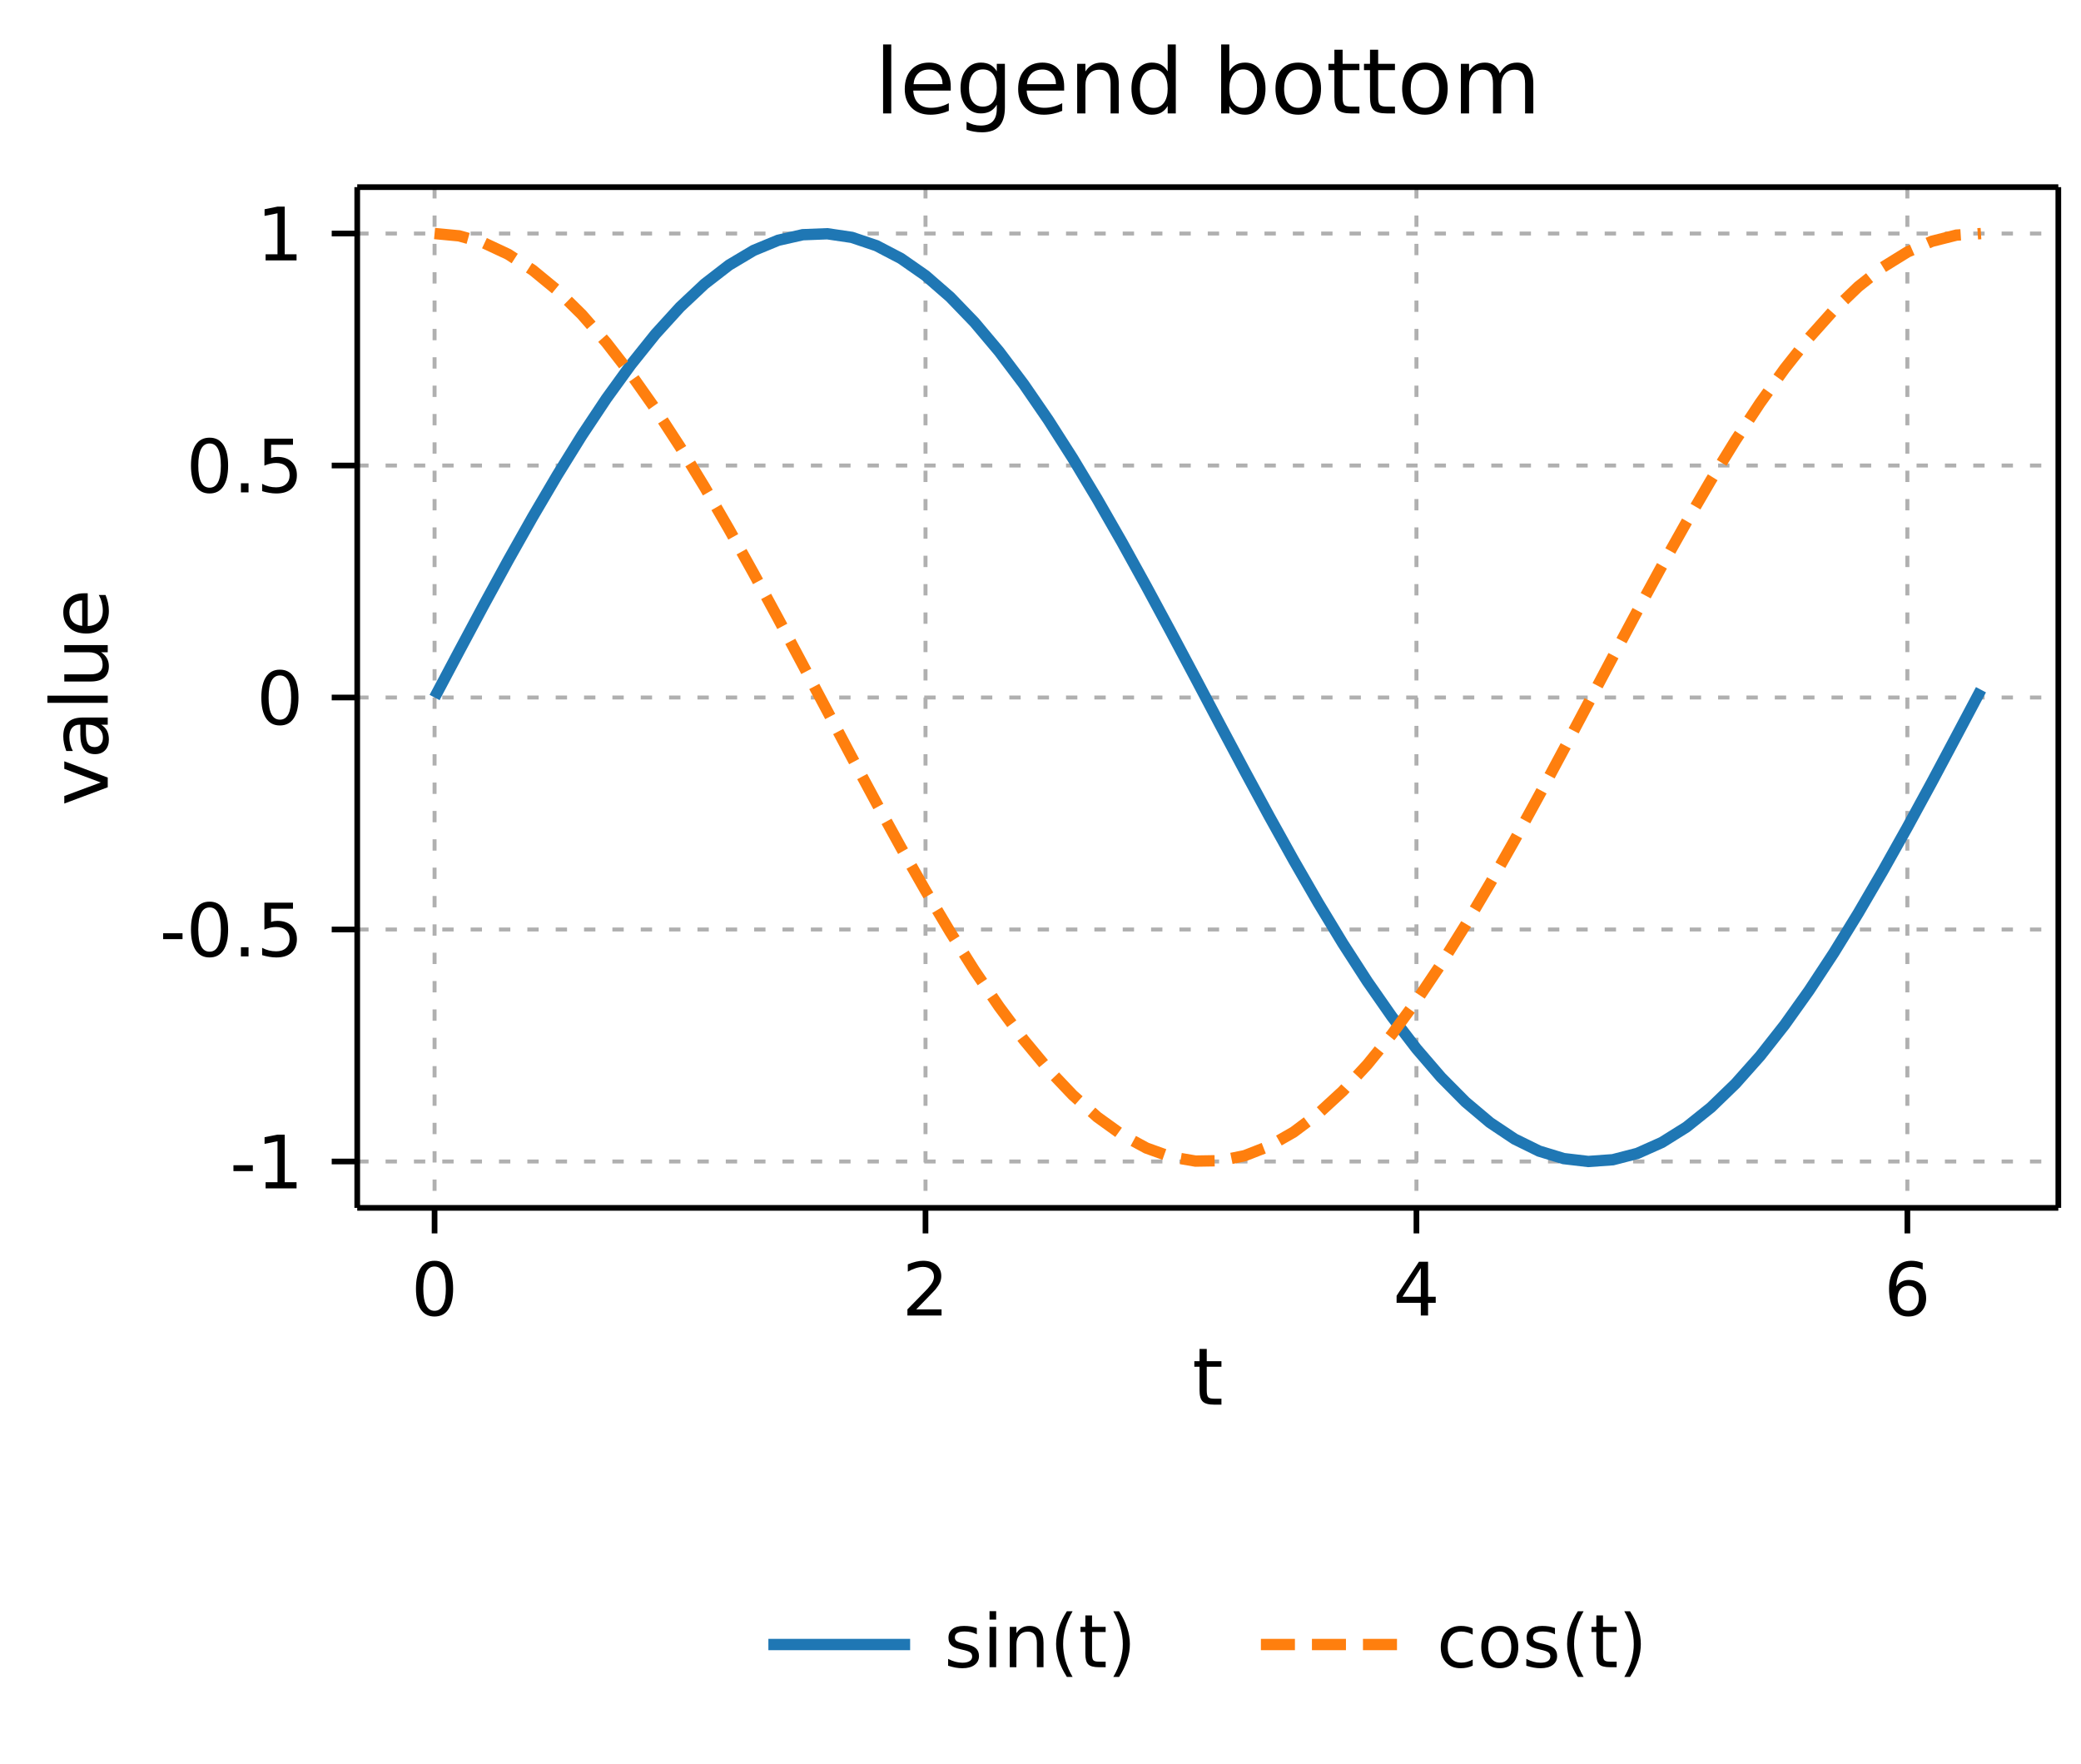
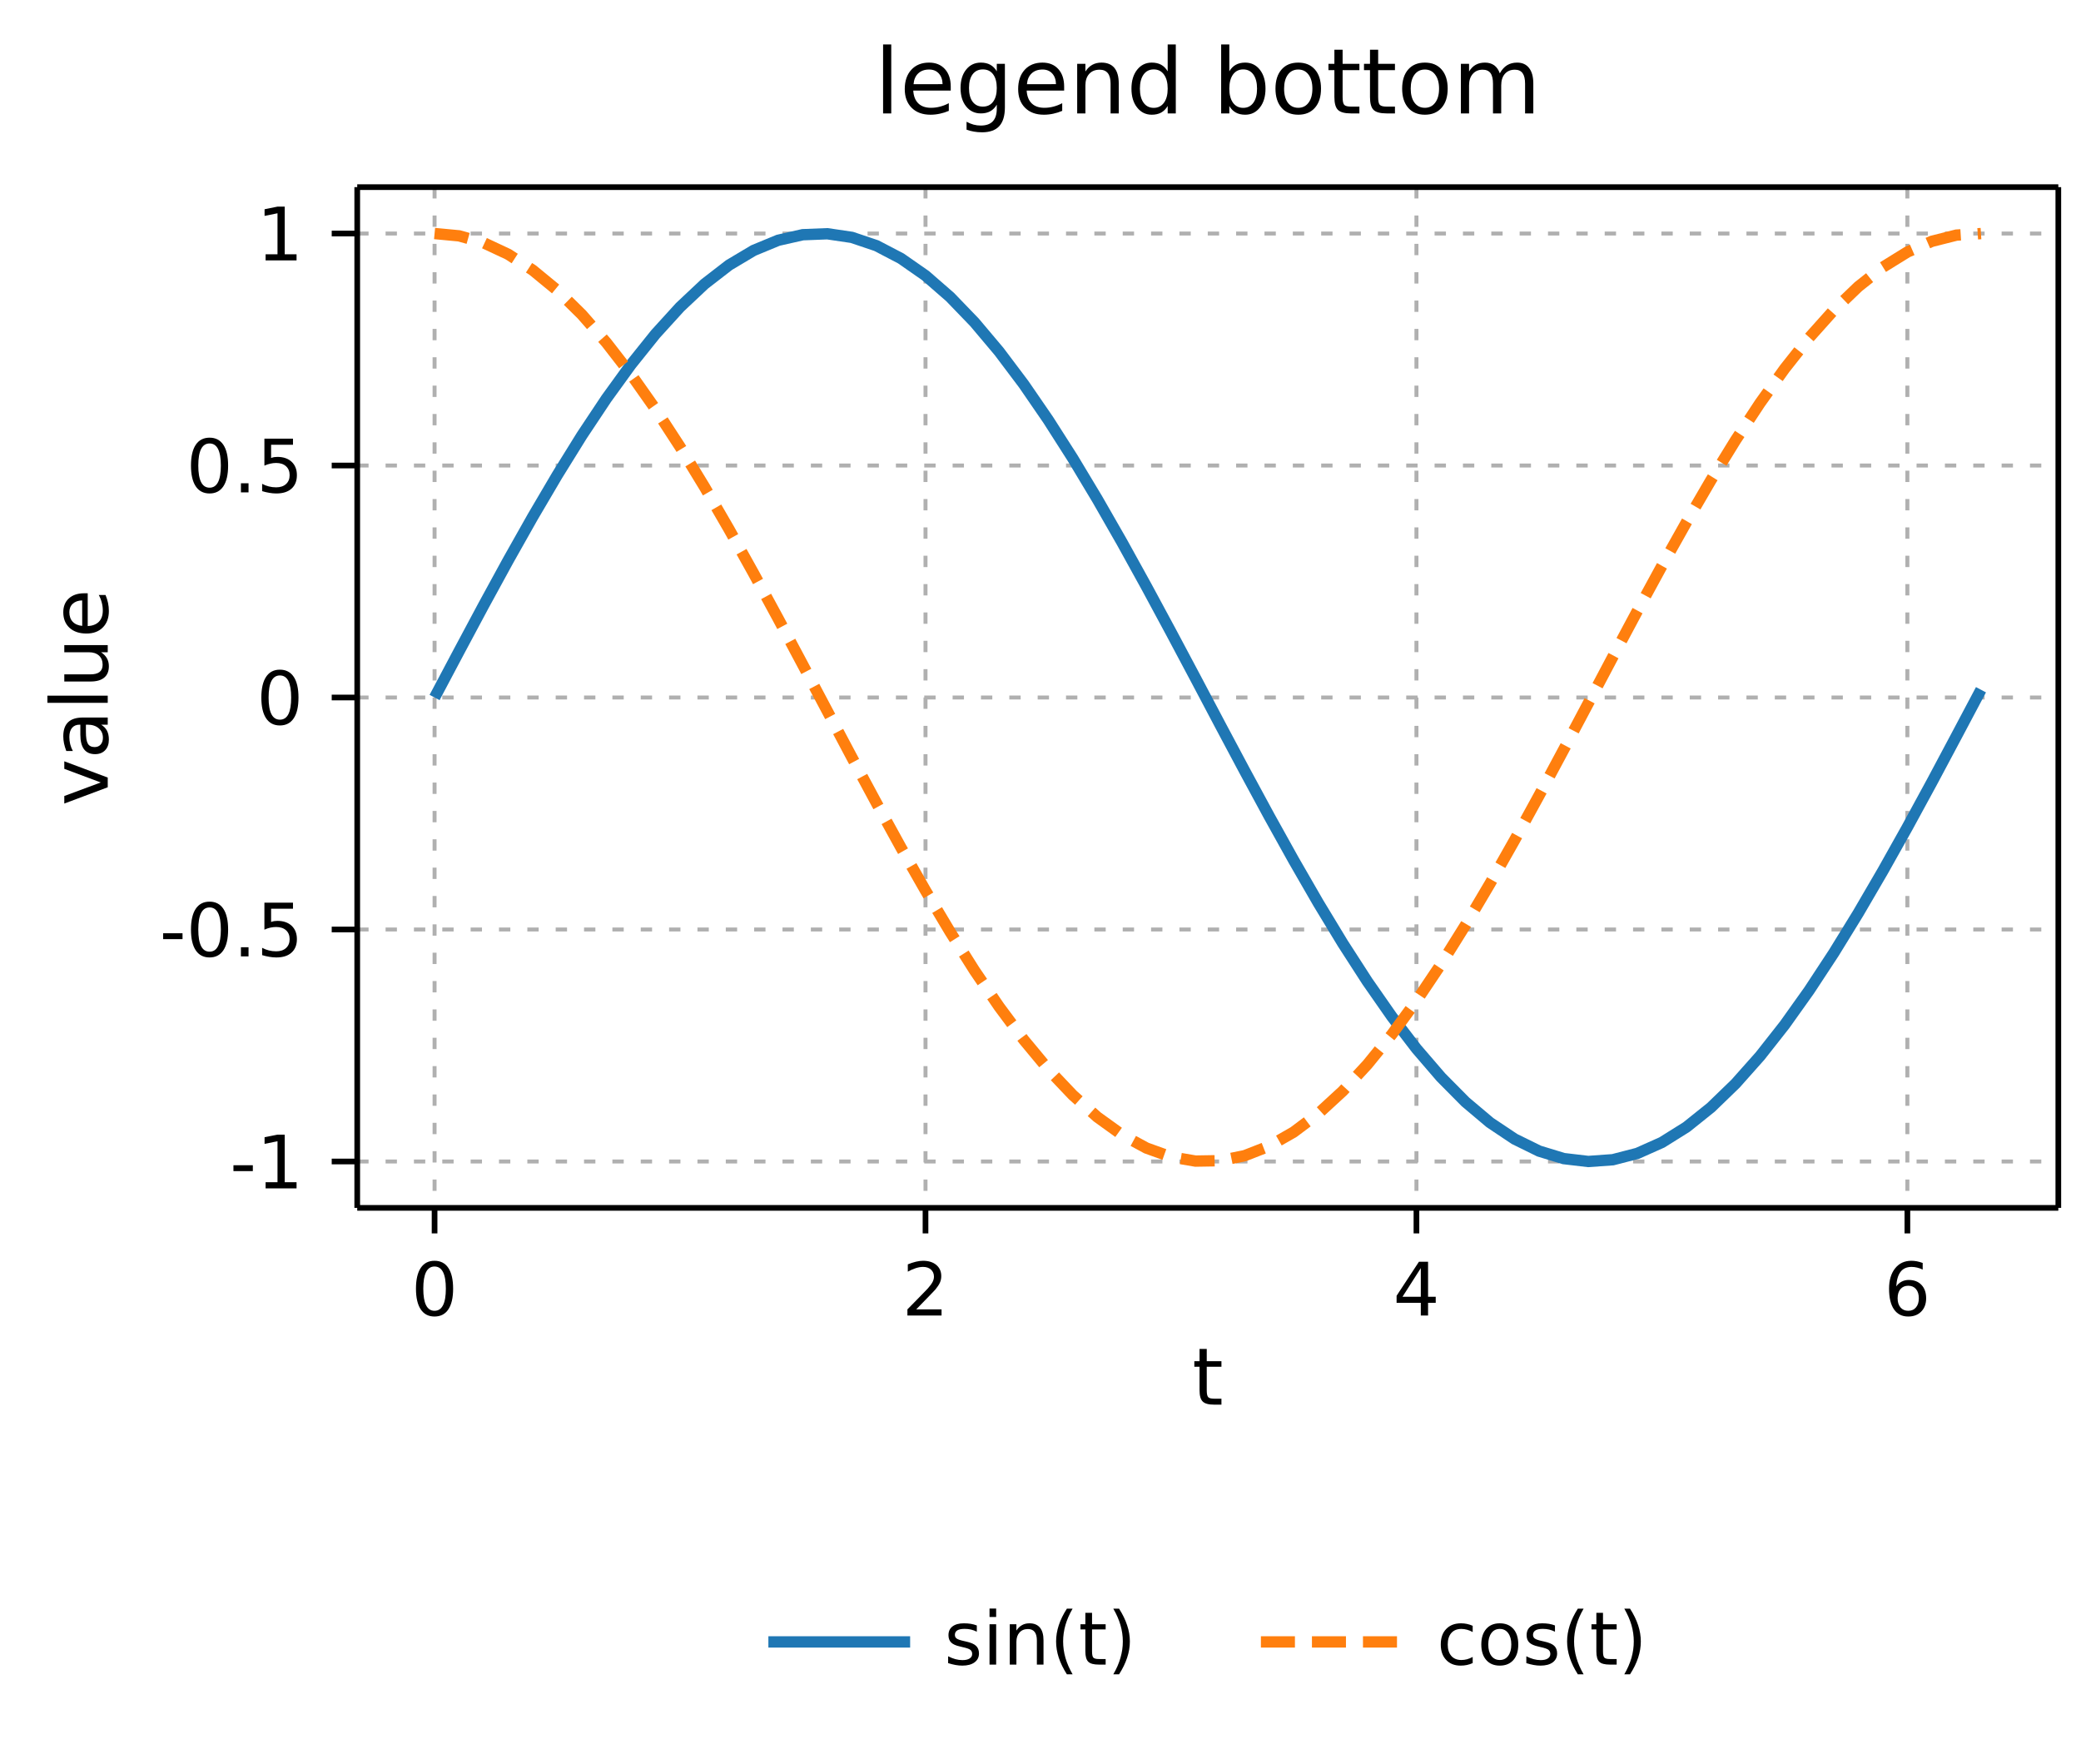
<svg xmlns="http://www.w3.org/2000/svg" width="367" height="311" viewBox="0 0 367 311" font-family="DejaVu Sans, Bitstream Vera Sans, Verdana, Arial, sans-serif" font-size="11" style="background:#fff" data-plotlet-version="0.5.1" data-plotlet-schema="2" data-plotlet-kind="figure">
  <g transform="translate(63,33)" data-plotlet-kind="panel" data-plotlet-title="legend bottom" data-plotlet-xlabel="t" data-plotlet-ylabel="value" data-plotlet-xscale="linear" data-plotlet-yscale="linear" data-plotlet-xlim="-0.315,6.615" data-plotlet-ylim="-1.09991942,1.099996163" data-plotlet-panel-bbox="4,4,359,303" data-plotlet-data-area="59,29,300,180">
    <line x1="13.64" x2="13.64" y1="0.00" y2="180.00" stroke="#b0b0b0" stroke-width="0.70" stroke-dasharray="2,3" />
    <line x1="100.22" x2="100.22" y1="0.00" y2="180.00" stroke="#b0b0b0" stroke-width="0.70" stroke-dasharray="2,3" />
    <line x1="186.80" x2="186.80" y1="0.00" y2="180.00" stroke="#b0b0b0" stroke-width="0.70" stroke-dasharray="2,3" />
    <line x1="273.38" x2="273.38" y1="0.00" y2="180.00" stroke="#b0b0b0" stroke-width="0.70" stroke-dasharray="2,3" />
    <line x1="0.00" x2="300.00" y1="171.82" y2="171.82" stroke="#b0b0b0" stroke-width="0.70" stroke-dasharray="2,3" />
    <line x1="0.00" x2="300.00" y1="130.91" y2="130.91" stroke="#b0b0b0" stroke-width="0.70" stroke-dasharray="2,3" />
    <line x1="0.00" x2="300.00" y1="90.00" y2="90.00" stroke="#b0b0b0" stroke-width="0.70" stroke-dasharray="2,3" />
    <line x1="0.00" x2="300.00" y1="49.09" y2="49.09" stroke="#b0b0b0" stroke-width="0.70" stroke-dasharray="2,3" />
    <line x1="0.00" x2="300.00" y1="8.18" y2="8.18" stroke="#b0b0b0" stroke-width="0.70" stroke-dasharray="2,3" />
    <svg x="0" y="0" width="300" height="180" overflow="hidden">
      <g class="plotlet-artist" data-plotlet-type="line" data-plotlet-index="0" data-plotlet-label="sin(t)" data-plotlet-color="#1f77b4" data-plotlet-n="64" data-plotlet-x-min="0" data-plotlet-x-max="6.3" data-plotlet-y-min="-0.9999232576" data-plotlet-y-max="0.999573603">
        <path d="M13.64,90.00L17.97,81.83L22.29,73.75L26.62,65.82L30.95,58.14L35.28,50.78L39.61,43.80L43.94,37.29L48.27,31.31L52.60,25.91L56.93,21.15L61.26,17.08L65.58,13.74L69.91,11.16L74.24,9.37L78.57,8.39L82.90,8.22L87.23,8.86L91.56,10.32L95.89,12.58L100.22,15.60L104.55,19.37L108.87,23.85L113.20,28.99L117.53,34.74L121.86,41.04L126.19,47.82L130.52,55.03L134.85,62.59L139.18,70.43L143.51,78.46L147.84,86.60L152.16,94.78L156.49,102.91L160.82,110.91L165.15,118.70L169.48,126.21L173.81,133.36L178.14,140.07L182.47,146.28L186.80,151.93L191.13,156.96L195.45,161.32L199.78,164.97L204.11,167.86L208.44,169.99L212.77,171.31L217.10,171.82L221.43,171.51L225.76,170.39L230.09,168.46L234.42,165.75L238.74,162.29L243.07,158.10L247.40,153.23L251.73,147.73L256.06,141.65L260.39,135.06L264.72,128.02L269.05,120.59L273.38,112.87L277.71,104.91L282.03,96.80L286.36,88.63" fill="none" stroke="#1f77b4" stroke-width="2.00" />
      </g>
      <g class="plotlet-artist" data-plotlet-type="line" data-plotlet-index="1" data-plotlet-label="cos(t)" data-plotlet-color="#ff7f0e" data-plotlet-n="64" data-plotlet-x-min="0" data-plotlet-x-max="6.3" data-plotlet-y-min="-0.9991351503" data-plotlet-y-max="1" data-plotlet-linestyle="--">
        <path d="M13.64,8.18L17.97,8.59L22.29,9.81L26.62,11.84L30.95,14.64L35.28,18.20L39.61,22.47L43.94,27.42L48.27,33.00L52.60,39.14L56.93,45.79L61.26,52.89L65.58,60.35L69.91,68.12L74.24,76.10L78.57,84.22L82.90,92.39L87.23,100.55L91.56,108.59L95.89,116.46L100.22,124.05L104.55,131.31L108.87,138.16L113.20,144.52L117.53,150.34L121.86,155.55L126.19,160.11L130.52,163.98L134.85,167.10L139.18,169.45L143.51,171.01L147.84,171.75L152.16,171.68L156.49,170.80L160.82,169.11L165.15,166.63L169.48,163.38L173.81,159.40L178.14,154.72L182.47,149.40L186.80,143.49L191.13,137.04L195.45,130.12L199.78,122.80L204.11,115.15L208.44,107.25L212.77,99.18L217.10,91.02L221.43,82.84L225.76,74.74L230.09,66.79L234.42,59.08L238.74,51.67L243.07,44.64L247.40,38.07L251.73,32.02L256.06,26.55L260.39,21.71L264.72,17.55L269.05,14.12L273.38,11.44L277.71,9.55L282.03,8.46L286.36,8.19" fill="none" stroke="#ff7f0e" stroke-width="2.00" stroke-dasharray="6,3" />
      </g>
    </svg>
    <line x1="0.00" x2="300.00" y1="0.00" y2="0.00" stroke="#000000" stroke-width="1.00" />
    <line x1="0.00" x2="300.00" y1="180.00" y2="180.00" stroke="#000000" stroke-width="1.00" />
    <line x1="0.00" x2="0.00" y1="0.00" y2="180.00" stroke="#000000" stroke-width="1.00" />
    <line x1="300.00" x2="300.00" y1="0.00" y2="180.00" stroke="#000000" stroke-width="1.00" />
    <line x1="13.64" x2="13.64" y1="180.00" y2="184.50" stroke="#000000" stroke-width="1.00" />
    <path d="M13.63 190.34Q12.64 190.34 12.14 191.32Q11.65 192.29 11.65 194.25Q11.65 196.20 12.14 197.17Q12.64 198.15 13.63 198.15Q14.63 198.15 15.13 197.17Q15.63 196.20 15.63 194.25Q15.63 192.29 15.13 191.32Q14.63 190.34 13.63 190.34ZM13.63 189.33Q15.23 189.33 16.07 190.59Q16.91 191.85 16.91 194.25Q16.91 196.64 16.07 197.90Q15.23 199.16 13.63 199.16Q12.04 199.16 11.20 197.90Q10.36 196.64 10.36 194.25Q10.36 191.85 11.20 190.59Q12.04 189.33 13.63 189.33Z" fill="#000" />
    <line x1="100.22" x2="100.22" y1="180.00" y2="184.50" stroke="#000000" stroke-width="1.00" />
    <path d="M98.58 197.90H103.05V198.98H97.03V197.90Q97.76 197.14 99.02 195.87Q100.28 194.60 100.61 194.23Q101.22 193.54 101.47 193.06Q101.71 192.58 101.71 192.12Q101.71 191.36 101.18 190.88Q100.65 190.41 99.80 190.41Q99.20 190.41 98.53 190.62Q97.86 190.83 97.10 191.25V189.96Q97.87 189.65 98.54 189.49Q99.22 189.33 99.78 189.33Q101.25 189.33 102.12 190.06Q103.00 190.80 103.00 192.03Q103.00 192.62 102.78 193.14Q102.56 193.66 101.98 194.38Q101.83 194.56 100.97 195.44Q100.12 196.32 98.58 197.90Z" fill="#000" />
    <line x1="186.80" x2="186.80" y1="180.00" y2="184.50" stroke="#000000" stroke-width="1.00" />
    <path d="M187.57 190.62 184.34 195.68H187.57ZM187.24 189.50H188.85V195.68H190.20V196.74H188.85V198.98H187.57V196.74H183.30V195.50Z" fill="#000" />
    <line x1="273.38" x2="273.38" y1="180.00" y2="184.50" stroke="#000000" stroke-width="1.00" />
    <path d="M273.53 193.73Q272.67 193.73 272.16 194.32Q271.66 194.91 271.66 195.94Q271.66 196.96 272.16 197.55Q272.67 198.15 273.53 198.15Q274.40 198.15 274.90 197.55Q275.40 196.96 275.40 195.94Q275.40 194.91 274.90 194.32Q274.40 193.73 273.53 193.73ZM276.08 189.71V190.88Q275.60 190.65 275.10 190.53Q274.61 190.41 274.13 190.41Q272.86 190.41 272.19 191.26Q271.52 192.12 271.42 193.85Q271.80 193.30 272.36 193.01Q272.93 192.71 273.61 192.71Q275.04 192.71 275.86 193.58Q276.69 194.44 276.69 195.94Q276.69 197.40 275.83 198.28Q274.97 199.16 273.53 199.16Q271.89 199.16 271.02 197.90Q270.15 196.64 270.15 194.25Q270.15 192.00 271.22 190.66Q272.28 189.33 274.08 189.33Q274.56 189.33 275.05 189.42Q275.54 189.52 276.08 189.71Z" fill="#000" />
    <line x1="0.00" x2="-4.50" y1="171.82" y2="171.82" stroke="#000000" stroke-width="1.00" />
    <path d="M-21.83 172.48H-18.41V173.52H-21.83ZM-16.16 175.48H-14.06V168.25L-16.34 168.71V167.54L-14.08 167.09H-12.79V175.48H-10.70V176.56H-16.16Z" fill="#000" />
    <line x1="0.00" x2="-4.50" y1="130.91" y2="130.91" stroke="#000000" stroke-width="1.00" />
    <path d="M-34.23 131.57H-30.81V132.61H-34.23ZM-26.04 127.02Q-27.03 127.02 -27.53 127.99Q-28.03 128.97 -28.03 130.92Q-28.03 132.87 -27.53 133.85Q-27.03 134.82 -26.04 134.82Q-25.05 134.82 -24.55 133.85Q-24.05 132.87 -24.05 130.92Q-24.05 128.97 -24.55 127.99Q-25.05 127.02 -26.04 127.02ZM-26.04 126.00Q-24.45 126.00 -23.61 127.26Q-22.77 128.52 -22.77 130.92Q-22.77 133.32 -23.61 134.58Q-24.45 135.84 -26.04 135.84Q-27.64 135.84 -28.48 134.58Q-29.32 133.32 -29.32 130.92Q-29.32 128.52 -28.48 127.26Q-27.64 126.00 -26.04 126.00ZM-20.51 134.04H-19.17V135.65H-20.51ZM-16.37 126.18H-11.33V127.25H-15.19V129.58Q-14.91 129.48 -14.64 129.43Q-14.36 129.39 -14.08 129.39Q-12.49 129.39 -11.56 130.26Q-10.64 131.13 -10.64 132.61Q-10.64 134.14 -11.59 134.99Q-12.54 135.84 -14.27 135.84Q-14.87 135.84 -15.49 135.73Q-16.11 135.63 -16.77 135.43V134.14Q-16.20 134.45 -15.59 134.60Q-14.98 134.76 -14.30 134.76Q-13.20 134.76 -12.56 134.18Q-11.92 133.60 -11.92 132.61Q-11.92 131.62 -12.56 131.04Q-13.20 130.47 -14.30 130.47Q-14.81 130.47 -15.32 130.58Q-15.83 130.69 -16.37 130.94Z" fill="#000" />
    <line x1="0.00" x2="-4.50" y1="90.00" y2="90.00" stroke="#000000" stroke-width="1.00" />
    <path d="M-13.64 86.11Q-14.63 86.11 -15.13 87.08Q-15.63 88.06 -15.63 90.01Q-15.63 91.96 -15.13 92.94Q-14.63 93.91 -13.64 93.91Q-12.64 93.91 -12.14 92.94Q-11.65 91.96 -11.65 90.01Q-11.65 88.06 -12.14 87.08Q-12.64 86.11 -13.64 86.11ZM-13.64 85.09Q-12.05 85.09 -11.20 86.35Q-10.36 87.61 -10.36 90.01Q-10.36 92.41 -11.20 93.67Q-12.05 94.93 -13.64 94.93Q-15.23 94.93 -16.07 93.67Q-16.91 92.41 -16.91 90.01Q-16.91 87.61 -16.07 86.35Q-15.23 85.09 -13.64 85.09Z" fill="#000" />
    <line x1="0.00" x2="-4.50" y1="49.09" y2="49.09" stroke="#000000" stroke-width="1.00" />
    <path d="M-26.04 45.20Q-27.03 45.20 -27.53 46.17Q-28.03 47.15 -28.03 49.10Q-28.03 51.05 -27.53 52.03Q-27.03 53.00 -26.04 53.00Q-25.05 53.00 -24.55 52.03Q-24.05 51.05 -24.05 49.10Q-24.05 47.15 -24.55 46.17Q-25.05 45.20 -26.04 45.20ZM-26.04 44.18Q-24.45 44.18 -23.61 45.44Q-22.77 46.70 -22.77 49.10Q-22.77 51.50 -23.61 52.76Q-24.45 54.02 -26.04 54.02Q-27.64 54.02 -28.48 52.76Q-29.32 51.50 -29.32 49.10Q-29.32 46.70 -28.48 45.44Q-27.64 44.18 -26.04 44.18ZM-20.51 52.22H-19.17V53.83H-20.51ZM-16.37 44.35H-11.33V45.43H-15.19V47.76Q-14.91 47.66 -14.64 47.61Q-14.36 47.57 -14.08 47.57Q-12.49 47.57 -11.56 48.44Q-10.64 49.31 -10.64 50.79Q-10.64 52.32 -11.59 53.17Q-12.54 54.02 -14.27 54.02Q-14.87 54.02 -15.49 53.91Q-16.11 53.81 -16.77 53.61V52.32Q-16.20 52.63 -15.59 52.78Q-14.98 52.94 -14.30 52.94Q-13.20 52.94 -12.56 52.36Q-11.92 51.78 -11.92 50.79Q-11.92 49.80 -12.56 49.22Q-13.20 48.64 -14.30 48.64Q-14.81 48.64 -15.32 48.76Q-15.83 48.87 -16.37 49.11Z" fill="#000" />
    <line x1="0.00" x2="-4.50" y1="8.18" y2="8.18" stroke="#000000" stroke-width="1.00" />
    <path d="M-16.16 11.84H-14.06V4.61L-16.34 5.07V3.90L-14.08 3.44H-12.79V11.84H-10.70V12.92H-16.16Z" fill="#000" />
    <path d="M149.82 204.87V207.04H152.41V208.02H149.82V212.18Q149.82 213.11 150.08 213.38Q150.33 213.65 151.12 213.65H152.41V214.70H151.12Q149.66 214.70 149.11 214.15Q148.55 213.61 148.55 212.18V208.02H147.63V207.04H148.55V204.87Z" fill="#000" />
    <g transform="rotate(-90.00 -44.00 90.00)">
      <path d="M-62.70 82.34H-61.37L-58.98 88.77L-56.58 82.34H-55.25L-58.12 90.00H-59.83ZM-50.04 86.15Q-51.56 86.15 -52.15 86.50Q-52.74 86.85 -52.74 87.69Q-52.74 88.36 -52.30 88.75Q-51.85 89.15 -51.10 89.15Q-50.05 89.15 -49.42 88.40Q-48.79 87.66 -48.79 86.43V86.15ZM-47.53 85.63V90.00H-48.79V88.84Q-49.22 89.54 -49.86 89.87Q-50.50 90.20 -51.43 90.20Q-52.61 90.20 -53.30 89.54Q-53.99 88.88 -53.99 87.77Q-53.99 86.48 -53.13 85.82Q-52.26 85.17 -50.55 85.17H-48.79V85.04Q-48.79 84.18 -49.36 83.70Q-49.93 83.23 -50.96 83.23Q-51.62 83.23 -52.24 83.38Q-52.86 83.54 -53.43 83.85V82.69Q-52.74 82.43 -52.09 82.29Q-51.44 82.16 -50.83 82.16Q-49.17 82.16 -48.35 83.02Q-47.53 83.88 -47.53 85.63ZM-44.94 79.36H-43.68V90.00H-44.94ZM-41.18 86.98V82.34H-39.92V86.93Q-39.92 88.02 -39.50 88.56Q-39.07 89.10 -38.22 89.10Q-37.21 89.10 -36.61 88.46Q-36.02 87.81 -36.02 86.68V82.34H-34.76V90.00H-36.02V88.82Q-36.48 89.52 -37.09 89.86Q-37.69 90.20 -38.49 90.20Q-39.81 90.20 -40.49 89.38Q-41.18 88.56 -41.18 86.98ZM-38.01 82.16ZM-25.62 85.86V86.47H-31.41Q-31.33 87.77 -30.63 88.45Q-29.92 89.13 -28.67 89.13Q-27.95 89.13 -27.27 88.95Q-26.59 88.78 -25.92 88.42V89.61Q-26.60 89.90 -27.31 90.05Q-28.02 90.20 -28.75 90.20Q-30.58 90.20 -31.65 89.13Q-32.72 88.07 -32.72 86.25Q-32.72 84.37 -31.71 83.26Q-30.69 82.16 -28.97 82.16Q-27.42 82.16 -26.52 83.15Q-25.62 84.15 -25.62 85.86ZM-26.88 85.49Q-26.90 84.46 -27.46 83.84Q-28.02 83.23 -28.95 83.23Q-30.01 83.23 -30.64 83.82Q-31.27 84.42 -31.37 85.50Z" fill="#000" />
    </g>
    <path d="M92.74 -25.16H94.18V-13.00H92.74ZM104.67 -17.73V-17.03H98.06Q98.15 -15.55 98.95 -14.77Q99.75 -13.99 101.18 -13.99Q102.01 -13.99 102.79 -14.20Q103.57 -14.40 104.33 -14.80V-13.45Q103.56 -13.12 102.75 -12.95Q101.93 -12.77 101.10 -12.77Q99.00 -12.77 97.78 -13.99Q96.56 -15.21 96.56 -17.29Q96.56 -19.44 97.72 -20.70Q98.88 -21.96 100.85 -21.96Q102.61 -21.96 103.64 -20.82Q104.67 -19.69 104.67 -17.73ZM103.23 -18.16Q103.21 -19.34 102.57 -20.04Q101.93 -20.74 100.86 -20.74Q99.66 -20.74 98.94 -20.06Q98.21 -19.38 98.11 -18.15ZM112.79 -17.48Q112.79 -19.04 112.14 -19.90Q111.50 -20.76 110.33 -20.76Q109.18 -20.76 108.53 -19.90Q107.89 -19.04 107.89 -17.48Q107.89 -15.92 108.53 -15.06Q109.18 -14.20 110.33 -14.20Q111.50 -14.20 112.14 -15.06Q112.79 -15.92 112.79 -17.48ZM114.22 -14.09Q114.22 -11.85 113.23 -10.76Q112.24 -9.67 110.19 -9.67Q109.43 -9.67 108.76 -9.79Q108.09 -9.90 107.46 -10.13V-11.53Q108.09 -11.19 108.71 -11.02Q109.32 -10.86 109.96 -10.86Q111.38 -10.86 112.08 -11.60Q112.79 -12.34 112.79 -13.83V-14.54Q112.34 -13.77 111.64 -13.38Q110.95 -13.00 109.98 -13.00Q108.37 -13.00 107.39 -14.23Q106.40 -15.45 106.40 -17.48Q106.40 -19.51 107.39 -20.73Q108.37 -21.96 109.98 -21.96Q110.95 -21.96 111.64 -21.58Q112.34 -21.20 112.79 -20.42V-21.75H114.22ZM124.67 -17.73V-17.03H118.06Q118.15 -15.55 118.95 -14.77Q119.75 -13.99 121.18 -13.99Q122.01 -13.99 122.79 -14.20Q123.57 -14.40 124.33 -14.80V-13.45Q123.56 -13.12 122.75 -12.95Q121.93 -12.77 121.10 -12.77Q119.00 -12.77 117.78 -13.99Q116.56 -15.21 116.56 -17.29Q116.56 -19.44 117.72 -20.70Q118.88 -21.96 120.85 -21.96Q122.61 -21.96 123.64 -20.82Q124.67 -19.69 124.67 -17.73ZM123.23 -18.16Q123.21 -19.34 122.57 -20.04Q121.93 -20.74 120.86 -20.74Q119.66 -20.74 118.94 -20.06Q118.21 -19.38 118.11 -18.15ZM134.30 -18.28V-13.00H132.86V-18.23Q132.86 -19.48 132.38 -20.09Q131.89 -20.71 130.93 -20.71Q129.76 -20.71 129.09 -19.97Q128.42 -19.23 128.42 -17.95V-13.00H126.97V-21.75H128.42V-20.39Q128.93 -21.18 129.63 -21.57Q130.33 -21.96 131.25 -21.96Q132.75 -21.96 133.53 -21.03Q134.30 -20.09 134.30 -18.28ZM142.93 -20.42V-25.16H144.36V-13.00H142.93V-14.31Q142.47 -13.53 141.78 -13.15Q141.09 -12.77 140.12 -12.77Q138.54 -12.77 137.54 -14.04Q136.54 -15.30 136.54 -17.37Q136.54 -19.43 137.54 -20.70Q138.54 -21.96 140.12 -21.96Q141.09 -21.96 141.78 -21.58Q142.47 -21.20 142.93 -20.42ZM138.03 -17.37Q138.03 -15.78 138.68 -14.88Q139.33 -13.98 140.47 -13.98Q141.61 -13.98 142.27 -14.88Q142.93 -15.78 142.93 -17.37Q142.93 -18.95 142.27 -19.86Q141.61 -20.76 140.47 -20.76Q139.33 -20.76 138.68 -19.86Q138.03 -18.95 138.03 -17.37ZM158.69 -17.37Q158.69 -18.95 158.04 -19.86Q157.39 -20.76 156.25 -20.76Q155.11 -20.76 154.45 -19.86Q153.80 -18.95 153.80 -17.37Q153.80 -15.78 154.45 -14.88Q155.11 -13.98 156.25 -13.98Q157.39 -13.98 158.04 -14.88Q158.69 -15.78 158.69 -17.37ZM153.80 -20.42Q154.25 -21.20 154.95 -21.58Q155.64 -21.96 156.60 -21.96Q158.19 -21.96 159.19 -20.70Q160.18 -19.43 160.18 -17.37Q160.18 -15.30 159.19 -14.04Q158.19 -12.77 156.60 -12.77Q155.64 -12.77 154.95 -13.15Q154.25 -13.53 153.80 -14.31V-13.00H152.36V-25.16H153.80ZM165.96 -20.74Q164.80 -20.74 164.13 -19.84Q163.46 -18.94 163.46 -17.37Q163.46 -15.80 164.12 -14.89Q164.79 -13.99 165.96 -13.99Q167.11 -13.99 167.78 -14.90Q168.45 -15.80 168.45 -17.37Q168.45 -18.92 167.78 -19.83Q167.11 -20.74 165.96 -20.74ZM165.96 -21.96Q167.83 -21.96 168.90 -20.74Q169.97 -19.52 169.97 -17.37Q169.97 -15.22 168.90 -14.00Q167.83 -12.77 165.96 -12.77Q164.07 -12.77 163.01 -14.00Q161.94 -15.22 161.94 -17.37Q161.94 -19.52 163.01 -20.74Q164.07 -21.96 165.96 -21.96ZM173.78 -24.23V-21.75H176.74V-20.63H173.78V-15.88Q173.78 -14.81 174.07 -14.51Q174.36 -14.20 175.26 -14.20H176.74V-13.00H175.26Q173.60 -13.00 172.96 -13.62Q172.33 -14.24 172.33 -15.88V-20.63H171.28V-21.75H172.33V-24.23ZM180.05 -24.23V-21.75H183.01V-20.63H180.05V-15.88Q180.05 -14.81 180.34 -14.51Q180.64 -14.20 181.54 -14.20H183.01V-13.00H181.54Q179.87 -13.00 179.24 -13.62Q178.61 -14.24 178.61 -15.88V-20.63H177.55V-21.75H178.61V-24.23ZM188.29 -20.74Q187.14 -20.74 186.46 -19.84Q185.79 -18.94 185.79 -17.37Q185.79 -15.80 186.46 -14.89Q187.13 -13.99 188.29 -13.99Q189.44 -13.99 190.11 -14.90Q190.79 -15.80 190.79 -17.37Q190.79 -18.92 190.11 -19.83Q189.44 -20.74 188.29 -20.74ZM188.29 -21.96Q190.17 -21.96 191.24 -20.74Q192.31 -19.52 192.31 -17.37Q192.31 -15.22 191.24 -14.00Q190.17 -12.77 188.29 -12.77Q186.41 -12.77 185.34 -14.00Q184.28 -15.22 184.28 -17.37Q184.28 -19.52 185.34 -20.74Q186.41 -21.96 188.29 -21.96ZM201.50 -20.07Q202.04 -21.04 202.79 -21.50Q203.54 -21.96 204.56 -21.96Q205.93 -21.96 206.67 -21.00Q207.41 -20.05 207.41 -18.28V-13.00H205.96V-18.23Q205.96 -19.49 205.52 -20.10Q205.07 -20.71 204.16 -20.71Q203.04 -20.71 202.39 -19.97Q201.75 -19.23 201.75 -17.95V-13.00H200.30V-18.23Q200.30 -19.50 199.86 -20.11Q199.41 -20.71 198.48 -20.71Q197.38 -20.71 196.73 -19.96Q196.08 -19.22 196.08 -17.95V-13.00H194.64V-21.75H196.08V-20.39Q196.57 -21.20 197.26 -21.58Q197.95 -21.96 198.89 -21.96Q199.85 -21.96 200.52 -21.48Q201.18 -20.99 201.50 -20.07Z" fill="#000" />
-     <g transform="translate(61.51,239.50)">
+     <g transform="translate(61.51,239.04)">
      <line x1="11.00" x2="36.00" y1="17.50" y2="17.50" stroke="#1f77b4" stroke-width="2.00" />
      <path d="M47.76 14.60V15.70Q47.26 15.45 46.73 15.32Q46.20 15.20 45.62 15.20Q44.75 15.20 44.32 15.46Q43.89 15.73 43.89 16.26Q43.89 16.67 44.20 16.90Q44.51 17.13 45.45 17.34L45.85 17.43Q47.09 17.70 47.61 18.18Q48.14 18.67 48.14 19.54Q48.14 20.53 47.35 21.11Q46.57 21.68 45.20 21.68Q44.63 21.68 44.01 21.57Q43.39 21.46 42.70 21.24V20.03Q43.35 20.37 43.98 20.54Q44.61 20.71 45.22 20.71Q46.05 20.71 46.49 20.42Q46.94 20.14 46.94 19.63Q46.94 19.15 46.62 18.90Q46.30 18.64 45.21 18.41L44.81 18.31Q43.72 18.08 43.24 17.61Q42.76 17.14 42.76 16.31Q42.76 15.31 43.47 14.77Q44.18 14.22 45.48 14.22Q46.13 14.22 46.70 14.31Q47.27 14.41 47.76 14.60ZM50.00 14.39H51.17V21.50H50.00ZM50.00 11.62H51.17V13.10H50.00ZM59.52 17.21V21.50H58.35V17.25Q58.35 16.24 57.96 15.74Q57.56 15.23 56.78 15.23Q55.83 15.23 55.29 15.84Q54.74 16.44 54.74 17.48V21.50H53.57V14.39H54.74V15.50Q55.16 14.85 55.73 14.54Q56.29 14.22 57.04 14.22Q58.26 14.22 58.89 14.98Q59.52 15.74 59.52 17.21ZM64.65 11.64Q63.80 13.10 63.39 14.52Q62.98 15.95 62.98 17.42Q62.98 18.88 63.39 20.32Q63.81 21.76 64.65 23.21H63.64Q62.69 21.72 62.21 20.28Q61.74 18.84 61.74 17.42Q61.74 16.00 62.21 14.57Q62.68 13.13 63.64 11.64ZM68.08 12.37V14.39H70.48V15.30H68.08V19.16Q68.08 20.03 68.31 20.27Q68.55 20.52 69.28 20.52H70.48V21.50H69.28Q67.93 21.50 67.42 21.00Q66.90 20.49 66.90 19.16V15.30H66.04V14.39H66.90V12.37ZM71.83 11.64H72.85Q73.80 13.13 74.27 14.57Q74.75 16.00 74.75 17.42Q74.75 18.84 74.27 20.28Q73.80 21.72 72.85 23.21H71.83Q72.68 21.76 73.09 20.32Q73.51 18.88 73.51 17.42Q73.51 15.95 73.09 14.52Q72.68 13.10 71.83 11.64Z" fill="#000" />
      <line x1="97.86" x2="122.86" y1="17.50" y2="17.50" stroke="#ff7f0e" stroke-width="2.00" stroke-dasharray="6,3" />
      <path d="M135.21 14.66V15.76Q134.71 15.48 134.21 15.35Q133.71 15.21 133.21 15.21Q132.07 15.21 131.44 15.93Q130.81 16.65 130.81 17.95Q130.81 19.25 131.44 19.97Q132.07 20.69 133.21 20.69Q133.71 20.69 134.21 20.56Q134.71 20.42 135.21 20.15V21.23Q134.72 21.46 134.19 21.57Q133.67 21.68 133.08 21.68Q131.47 21.68 130.53 20.67Q129.58 19.67 129.58 17.95Q129.58 16.21 130.54 15.22Q131.49 14.22 133.16 14.22Q133.70 14.22 134.21 14.33Q134.72 14.44 135.21 14.66ZM139.99 15.21Q139.05 15.21 138.51 15.94Q137.96 16.68 137.96 17.95Q137.96 19.23 138.50 19.96Q139.05 20.69 139.99 20.69Q140.93 20.69 141.47 19.96Q142.02 19.22 142.02 17.95Q142.02 16.69 141.47 15.95Q140.93 15.21 139.99 15.21ZM139.99 14.22Q141.52 14.22 142.39 15.21Q143.25 16.20 143.25 17.95Q143.25 19.70 142.39 20.69Q141.52 21.68 139.99 21.68Q138.46 21.68 137.60 20.69Q136.73 19.70 136.73 17.95Q136.73 16.20 137.60 15.21Q138.46 14.22 139.99 14.22ZM149.72 14.60V15.70Q149.23 15.45 148.69 15.32Q148.16 15.20 147.59 15.20Q146.72 15.20 146.29 15.46Q145.85 15.73 145.85 16.26Q145.85 16.67 146.16 16.90Q146.47 17.13 147.41 17.34L147.81 17.43Q149.06 17.70 149.58 18.18Q150.10 18.67 150.10 19.54Q150.10 20.53 149.32 21.11Q148.54 21.68 147.17 21.68Q146.59 21.68 145.97 21.57Q145.36 21.46 144.67 21.24V20.03Q145.32 20.37 145.95 20.54Q146.57 20.71 147.19 20.71Q148.02 20.71 148.46 20.42Q148.90 20.14 148.90 19.63Q148.90 19.15 148.58 18.90Q148.26 18.64 147.18 18.41L146.77 18.31Q145.69 18.08 145.20 17.61Q144.72 17.14 144.72 16.31Q144.72 15.31 145.43 14.77Q146.14 14.22 147.45 14.22Q148.10 14.22 148.67 14.31Q149.24 14.41 149.72 14.60ZM154.77 11.64Q153.92 13.10 153.51 14.52Q153.09 15.95 153.09 17.42Q153.09 18.88 153.51 20.32Q153.93 21.76 154.77 23.21H153.75Q152.80 21.72 152.33 20.28Q151.86 18.84 151.86 17.42Q151.86 16.00 152.33 14.57Q152.80 13.13 153.75 11.64ZM158.19 12.37V14.39H160.60V15.30H158.19V19.16Q158.19 20.03 158.43 20.27Q158.67 20.52 159.40 20.52H160.60V21.50H159.40Q158.04 21.50 157.53 21.00Q157.02 20.49 157.02 19.16V15.30H156.16V14.39H157.02V12.37ZM161.95 11.64H162.96Q163.92 13.13 164.39 14.57Q164.86 16.00 164.86 17.42Q164.86 18.84 164.39 20.28Q163.92 21.72 162.96 23.21H161.95Q162.79 21.76 163.21 20.32Q163.62 18.88 163.62 17.42Q163.62 15.95 163.21 14.52Q162.79 13.10 161.95 11.64Z" fill="#000" />
    </g>
  </g>
</svg>
